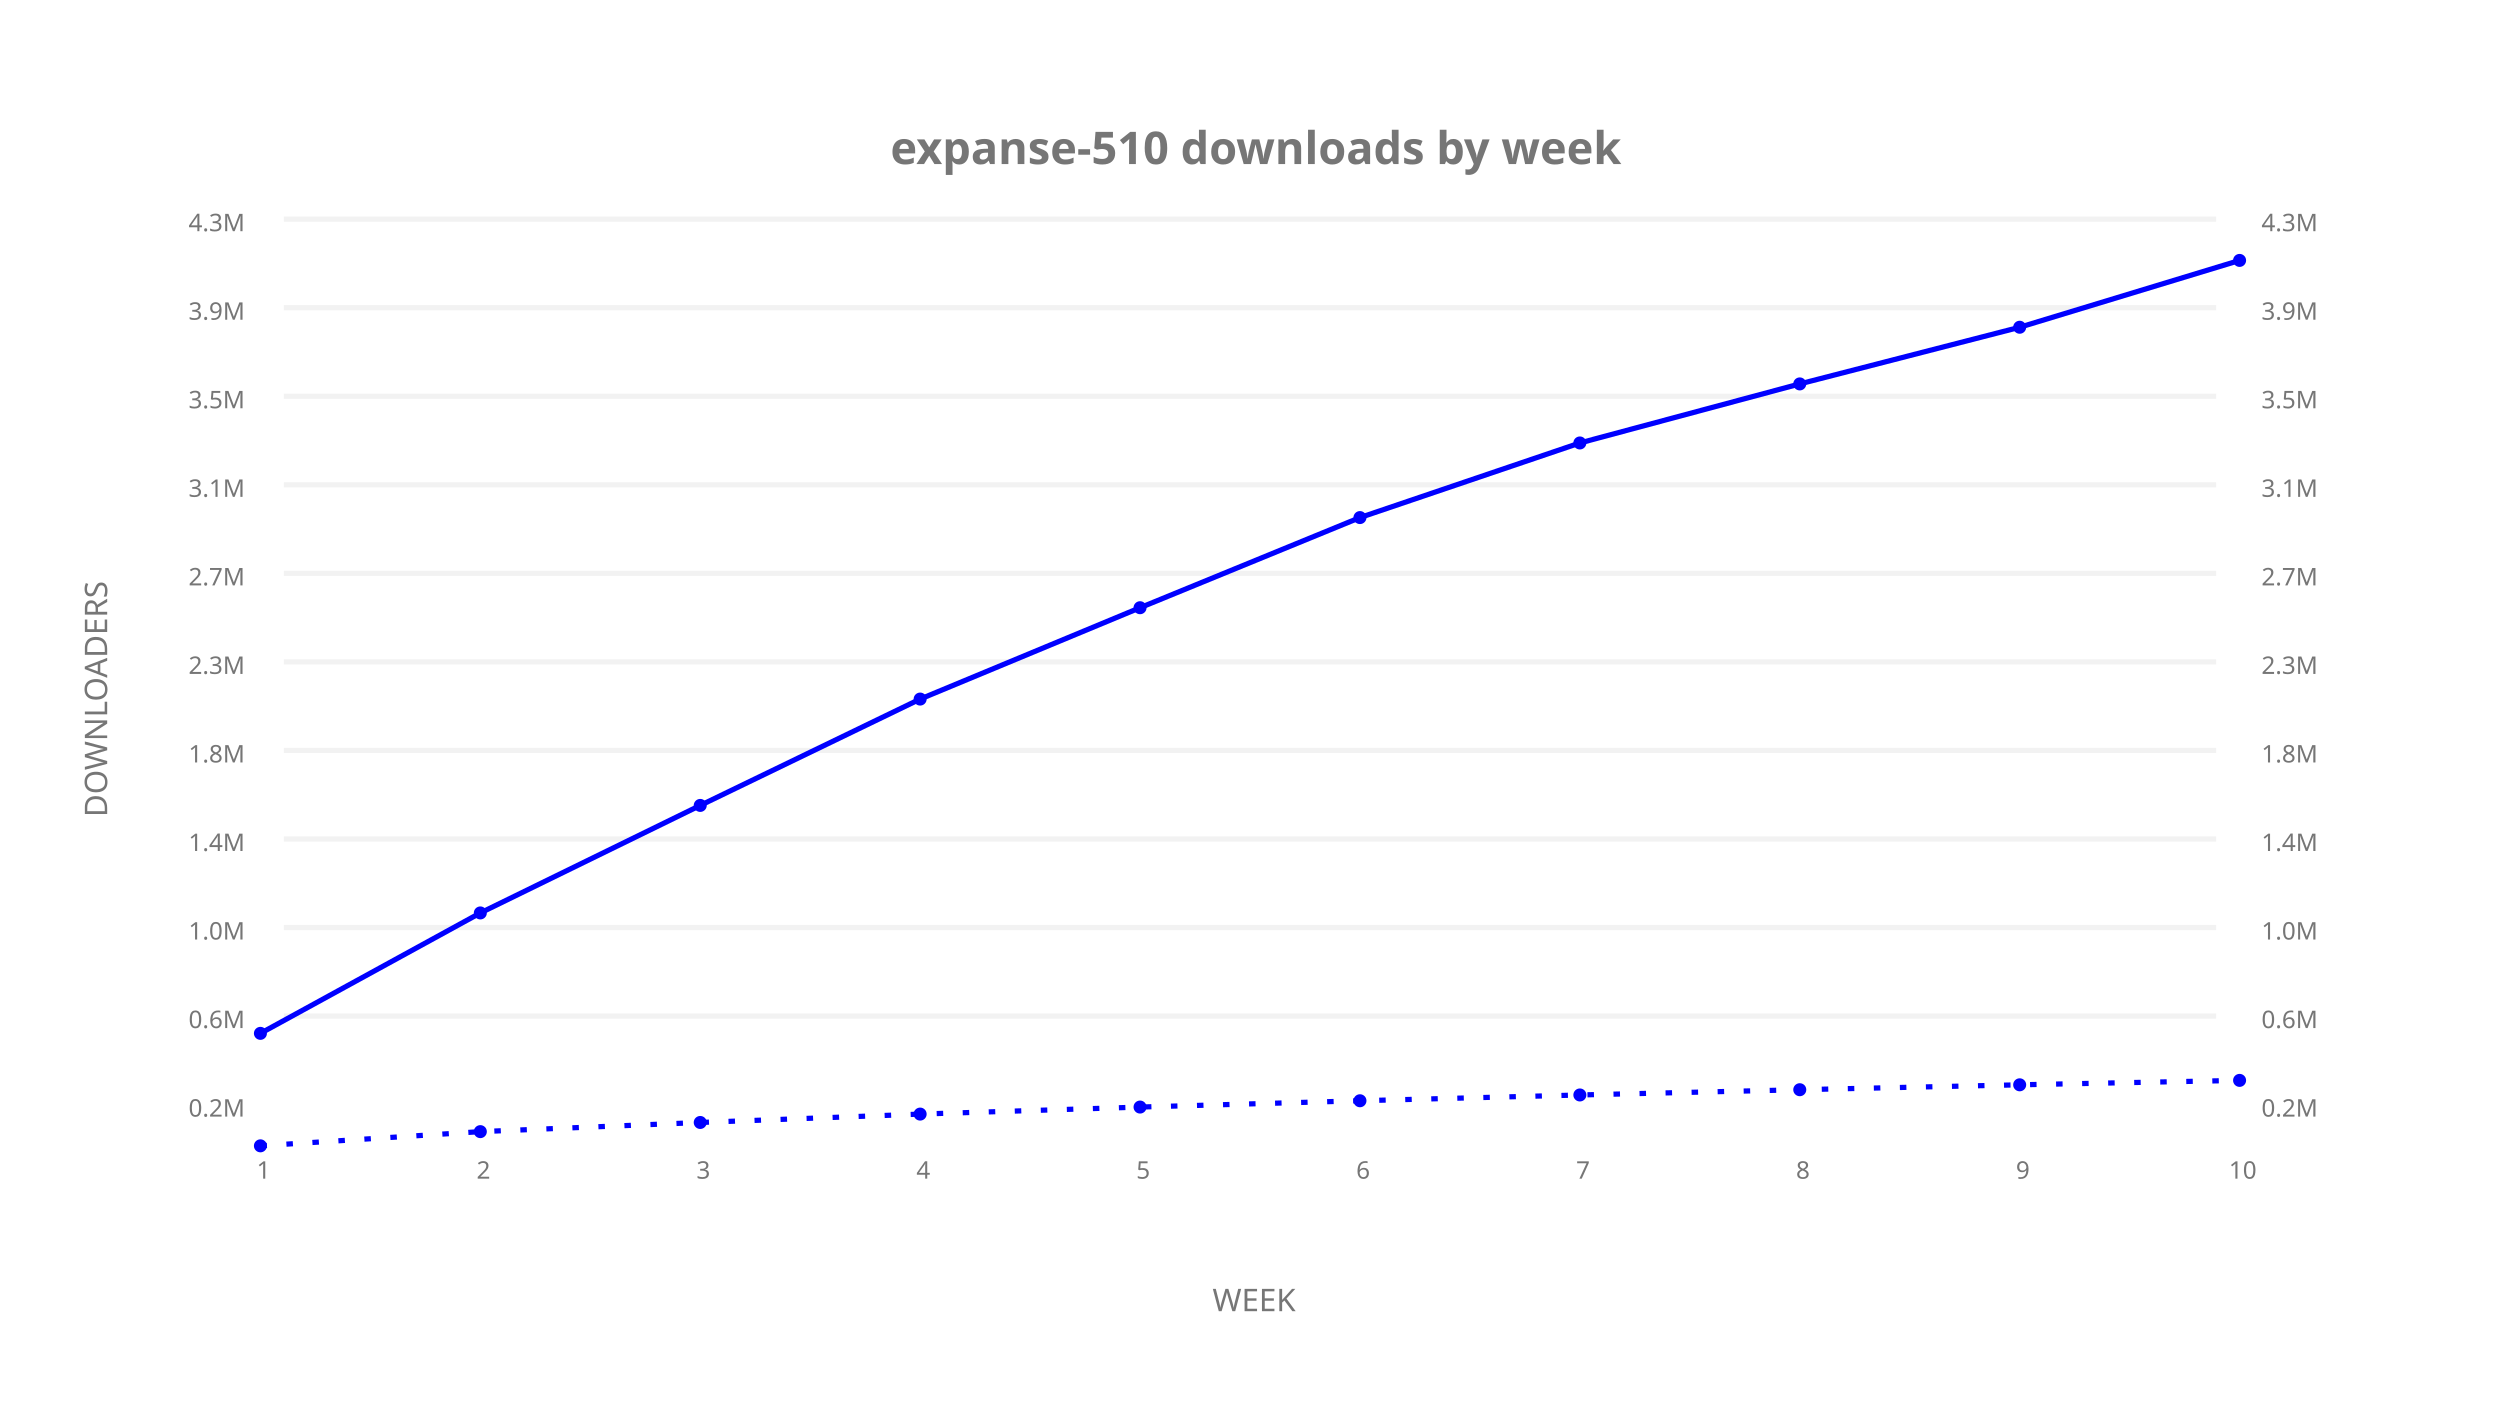
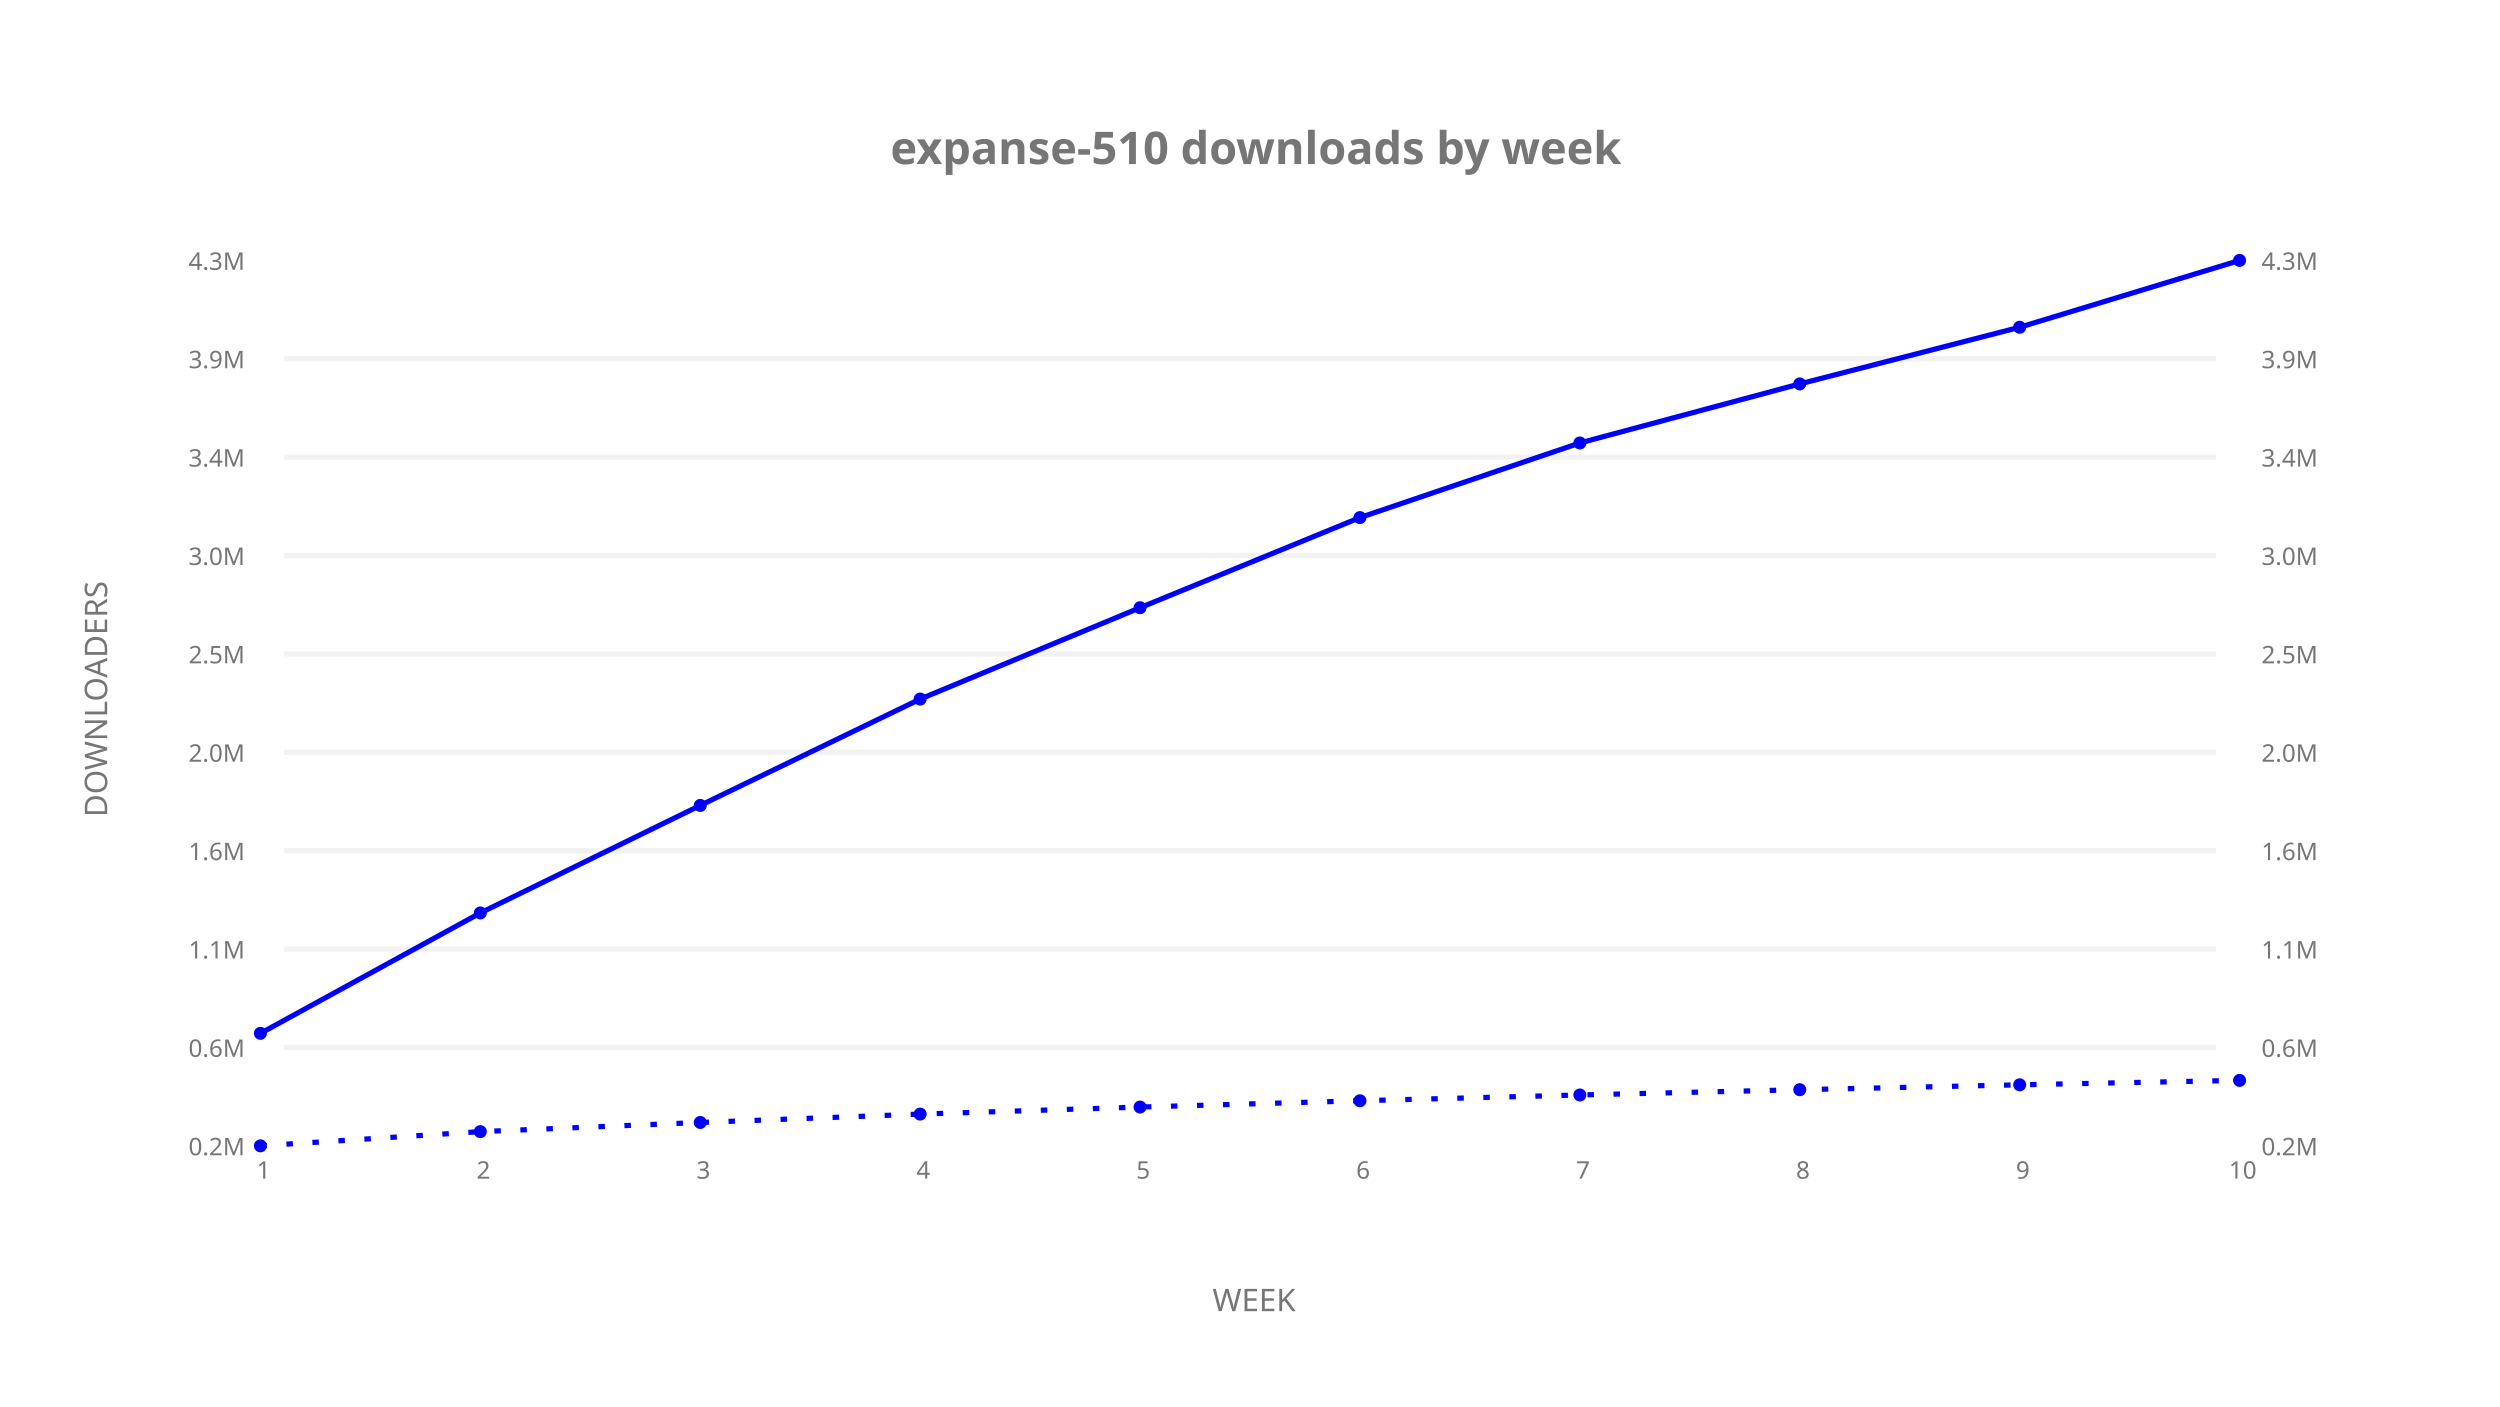
<svg xmlns="http://www.w3.org/2000/svg" xml:space="preserve" id="expanse-510-downloads-by-week-expanse-510-week" x="0px" y="0px" width="1920px" height="1080px" viewBox="0 0 1920 1080" enable-background="new 0 0 1920 1080" role="img">
  <g id="annotations">
    <text x="960" y="126" font-family="Atkinson Hyperlegible" font-size="26pt" text-anchor="middle" text-align="center" font-weight="600" font-style="normal" style="fill:rgb(118,118,118); fill-opacity:1; stroke:rgb(118,118,118); stroke-opacity:0; stroke-width:0.5"> expanse-510 downloads by week</text>
    <g id="axes-lines">
      <text x="960" y="1007" font-family="Atkinson Hyperlegible" font-size="18pt" text-anchor="middle" text-align="center" font-weight="500" font-style="normal" style="fill:rgb(118,118,118); fill-opacity:1; stroke:rgb(118,118,118); stroke-opacity:0; stroke-width:0.5"> WEEK</text>
      <text x="73" y="540" font-family="Atkinson Hyperlegible" font-size="18pt" text-anchor="middle" text-align="center" dominant-baseline="central" font-weight="500" font-style="normal" style="fill:rgb(118,118,118); fill-opacity:1; stroke:rgb(118,118,118); stroke-opacity:0; stroke-width:0.5" transform="rotate(-90,73,540)"> DOWNLOADERS</text>
    </g>
    <g id="tic-y-label-lines">
-       <line x1="218" y1="780.331" x2="1702" y2="780.331" style="fill:rgb(0,0,255); fill-opacity:0; stroke:rgb(242,242,242); stroke-opacity:1; stroke-width:4" />
-       <line x1="218" y1="712.331" x2="1702" y2="712.331" style="fill:rgb(0,0,255); fill-opacity:0; stroke:rgb(242,242,242); stroke-opacity:1; stroke-width:4" />
-       <line x1="218" y1="644.331" x2="1702" y2="644.331" style="fill:rgb(0,0,255); fill-opacity:0; stroke:rgb(242,242,242); stroke-opacity:1; stroke-width:4" />
-       <line x1="218" y1="576.331" x2="1702" y2="576.331" style="fill:rgb(0,0,255); fill-opacity:0; stroke:rgb(242,242,242); stroke-opacity:1; stroke-width:4" />
-       <line x1="218" y1="508.331" x2="1702" y2="508.331" style="fill:rgb(0,0,255); fill-opacity:0; stroke:rgb(242,242,242); stroke-opacity:1; stroke-width:4" />
-       <line x1="218" y1="440.331" x2="1702" y2="440.331" style="fill:rgb(0,0,255); fill-opacity:0; stroke:rgb(242,242,242); stroke-opacity:1; stroke-width:4" />
-       <line x1="218" y1="372.331" x2="1702" y2="372.331" style="fill:rgb(0,0,255); fill-opacity:0; stroke:rgb(242,242,242); stroke-opacity:1; stroke-width:4" />
-       <line x1="218" y1="304.331" x2="1702" y2="304.331" style="fill:rgb(0,0,255); fill-opacity:0; stroke:rgb(242,242,242); stroke-opacity:1; stroke-width:4" />
-       <line x1="218" y1="236.331" x2="1702" y2="236.331" style="fill:rgb(0,0,255); fill-opacity:0; stroke:rgb(242,242,242); stroke-opacity:1; stroke-width:4" />
-       <line x1="218" y1="168.331" x2="1702" y2="168.331" style="fill:rgb(0,0,255); fill-opacity:0; stroke:rgb(242,242,242); stroke-opacity:1; stroke-width:4" />
+       <line x1="218" y1="804.444" x2="1702" y2="804.444" style="fill:rgb(0,0,255); fill-opacity:0; stroke:rgb(242,242,242); stroke-opacity:1; stroke-width:4" />
+       <line x1="218" y1="728.889" x2="1702" y2="728.889" style="fill:rgb(0,0,255); fill-opacity:0; stroke:rgb(242,242,242); stroke-opacity:1; stroke-width:4" />
+       <line x1="218" y1="653.333" x2="1702" y2="653.333" style="fill:rgb(0,0,255); fill-opacity:0; stroke:rgb(242,242,242); stroke-opacity:1; stroke-width:4" />
+       <line x1="218" y1="577.778" x2="1702" y2="577.778" style="fill:rgb(0,0,255); fill-opacity:0; stroke:rgb(242,242,242); stroke-opacity:1; stroke-width:4" />
+       <line x1="218" y1="502.222" x2="1702" y2="502.222" style="fill:rgb(0,0,255); fill-opacity:0; stroke:rgb(242,242,242); stroke-opacity:1; stroke-width:4" />
+       <line x1="218" y1="426.667" x2="1702" y2="426.667" style="fill:rgb(0,0,255); fill-opacity:0; stroke:rgb(242,242,242); stroke-opacity:1; stroke-width:4" />
+       <line x1="218" y1="351.111" x2="1702" y2="351.111" style="fill:rgb(0,0,255); fill-opacity:0; stroke:rgb(242,242,242); stroke-opacity:1; stroke-width:4" />
+       <line x1="218" y1="275.556" x2="1702" y2="275.556" style="fill:rgb(0,0,255); fill-opacity:0; stroke:rgb(242,242,242); stroke-opacity:1; stroke-width:4" />
    </g>
    <g id="tic-x-labels">
      <text x="200" y="898" font-family="Atkinson Hyperlegible" font-size="14pt" text-anchor="middle" text-align="center" dominant-baseline="central" font-weight="400" font-style="normal" style="fill:rgb(118,118,118); fill-opacity:1; stroke:rgb(118,118,118); stroke-opacity:0; stroke-width:0.5"> 1</text>
      <text x="368.889" y="898" font-family="Atkinson Hyperlegible" font-size="14pt" text-anchor="middle" text-align="center" dominant-baseline="central" font-weight="400" font-style="normal" style="fill:rgb(118,118,118); fill-opacity:1; stroke:rgb(118,118,118); stroke-opacity:0; stroke-width:0.5"> 2</text>
      <text x="537.778" y="898" font-family="Atkinson Hyperlegible" font-size="14pt" text-anchor="middle" text-align="center" dominant-baseline="central" font-weight="400" font-style="normal" style="fill:rgb(118,118,118); fill-opacity:1; stroke:rgb(118,118,118); stroke-opacity:0; stroke-width:0.5"> 3</text>
      <text x="706.667" y="898" font-family="Atkinson Hyperlegible" font-size="14pt" text-anchor="middle" text-align="center" dominant-baseline="central" font-weight="400" font-style="normal" style="fill:rgb(118,118,118); fill-opacity:1; stroke:rgb(118,118,118); stroke-opacity:0; stroke-width:0.5"> 4</text>
      <text x="875.556" y="898" font-family="Atkinson Hyperlegible" font-size="14pt" text-anchor="middle" text-align="center" dominant-baseline="central" font-weight="400" font-style="normal" style="fill:rgb(118,118,118); fill-opacity:1; stroke:rgb(118,118,118); stroke-opacity:0; stroke-width:0.5"> 5</text>
      <text x="1044.444" y="898" font-family="Atkinson Hyperlegible" font-size="14pt" text-anchor="middle" text-align="center" dominant-baseline="central" font-weight="400" font-style="normal" style="fill:rgb(118,118,118); fill-opacity:1; stroke:rgb(118,118,118); stroke-opacity:0; stroke-width:0.5"> 6</text>
      <text x="1213.333" y="898" font-family="Atkinson Hyperlegible" font-size="14pt" text-anchor="middle" text-align="center" dominant-baseline="central" font-weight="400" font-style="normal" style="fill:rgb(118,118,118); fill-opacity:1; stroke:rgb(118,118,118); stroke-opacity:0; stroke-width:0.5"> 7</text>
      <text x="1382.222" y="898" font-family="Atkinson Hyperlegible" font-size="14pt" text-anchor="middle" text-align="center" dominant-baseline="central" font-weight="400" font-style="normal" style="fill:rgb(118,118,118); fill-opacity:1; stroke:rgb(118,118,118); stroke-opacity:0; stroke-width:0.5"> 8</text>
      <text x="1551.111" y="898" font-family="Atkinson Hyperlegible" font-size="14pt" text-anchor="middle" text-align="center" dominant-baseline="central" font-weight="400" font-style="normal" style="fill:rgb(118,118,118); fill-opacity:1; stroke:rgb(118,118,118); stroke-opacity:0; stroke-width:0.5"> 9</text>
      <text x="1720" y="898" font-family="Atkinson Hyperlegible" font-size="14pt" text-anchor="middle" text-align="center" dominant-baseline="central" font-weight="400" font-style="normal" style="fill:rgb(118,118,118); fill-opacity:1; stroke:rgb(118,118,118); stroke-opacity:0; stroke-width:0.5"> 10</text>
    </g>
    <g id="tic-y-labels">
-       <text x="164" y="850.331" font-family="Atkinson Hyperlegible" font-size="14pt" text-anchor="middle" text-align="center" dominant-baseline="central" font-weight="400" font-style="normal" style="fill:rgb(118,118,118); fill-opacity:1; stroke:rgb(118,118,118); stroke-opacity:0; stroke-width:0.5"> 0.2M</text>
-       <text x="1756" y="850.331" font-family="Atkinson Hyperlegible" font-size="14pt" text-anchor="middle" text-align="center" dominant-baseline="central" font-weight="400" font-style="normal" style="fill:rgb(118,118,118); fill-opacity:1; stroke:rgb(118,118,118); stroke-opacity:0; stroke-width:0.5"> 0.2M</text>
-       <text x="164" y="782.331" font-family="Atkinson Hyperlegible" font-size="14pt" text-anchor="middle" text-align="center" dominant-baseline="central" font-weight="400" font-style="normal" style="fill:rgb(118,118,118); fill-opacity:1; stroke:rgb(118,118,118); stroke-opacity:0; stroke-width:0.5"> 0.6M</text>
-       <text x="1756" y="782.331" font-family="Atkinson Hyperlegible" font-size="14pt" text-anchor="middle" text-align="center" dominant-baseline="central" font-weight="400" font-style="normal" style="fill:rgb(118,118,118); fill-opacity:1; stroke:rgb(118,118,118); stroke-opacity:0; stroke-width:0.5"> 0.6M</text>
-       <text x="164" y="714.331" font-family="Atkinson Hyperlegible" font-size="14pt" text-anchor="middle" text-align="center" dominant-baseline="central" font-weight="400" font-style="normal" style="fill:rgb(118,118,118); fill-opacity:1; stroke:rgb(118,118,118); stroke-opacity:0; stroke-width:0.5"> 1.0M</text>
-       <text x="1756" y="714.331" font-family="Atkinson Hyperlegible" font-size="14pt" text-anchor="middle" text-align="center" dominant-baseline="central" font-weight="400" font-style="normal" style="fill:rgb(118,118,118); fill-opacity:1; stroke:rgb(118,118,118); stroke-opacity:0; stroke-width:0.5"> 1.0M</text>
-       <text x="164" y="646.331" font-family="Atkinson Hyperlegible" font-size="14pt" text-anchor="middle" text-align="center" dominant-baseline="central" font-weight="400" font-style="normal" style="fill:rgb(118,118,118); fill-opacity:1; stroke:rgb(118,118,118); stroke-opacity:0; stroke-width:0.5"> 1.4M</text>
-       <text x="1756" y="646.331" font-family="Atkinson Hyperlegible" font-size="14pt" text-anchor="middle" text-align="center" dominant-baseline="central" font-weight="400" font-style="normal" style="fill:rgb(118,118,118); fill-opacity:1; stroke:rgb(118,118,118); stroke-opacity:0; stroke-width:0.5"> 1.4M</text>
-       <text x="164" y="578.331" font-family="Atkinson Hyperlegible" font-size="14pt" text-anchor="middle" text-align="center" dominant-baseline="central" font-weight="400" font-style="normal" style="fill:rgb(118,118,118); fill-opacity:1; stroke:rgb(118,118,118); stroke-opacity:0; stroke-width:0.5"> 1.8M</text>
-       <text x="1756" y="578.331" font-family="Atkinson Hyperlegible" font-size="14pt" text-anchor="middle" text-align="center" dominant-baseline="central" font-weight="400" font-style="normal" style="fill:rgb(118,118,118); fill-opacity:1; stroke:rgb(118,118,118); stroke-opacity:0; stroke-width:0.5"> 1.8M</text>
-       <text x="164" y="510.331" font-family="Atkinson Hyperlegible" font-size="14pt" text-anchor="middle" text-align="center" dominant-baseline="central" font-weight="400" font-style="normal" style="fill:rgb(118,118,118); fill-opacity:1; stroke:rgb(118,118,118); stroke-opacity:0; stroke-width:0.5"> 2.3M</text>
-       <text x="1756" y="510.331" font-family="Atkinson Hyperlegible" font-size="14pt" text-anchor="middle" text-align="center" dominant-baseline="central" font-weight="400" font-style="normal" style="fill:rgb(118,118,118); fill-opacity:1; stroke:rgb(118,118,118); stroke-opacity:0; stroke-width:0.5"> 2.3M</text>
-       <text x="164" y="442.331" font-family="Atkinson Hyperlegible" font-size="14pt" text-anchor="middle" text-align="center" dominant-baseline="central" font-weight="400" font-style="normal" style="fill:rgb(118,118,118); fill-opacity:1; stroke:rgb(118,118,118); stroke-opacity:0; stroke-width:0.5"> 2.7M</text>
-       <text x="1756" y="442.331" font-family="Atkinson Hyperlegible" font-size="14pt" text-anchor="middle" text-align="center" dominant-baseline="central" font-weight="400" font-style="normal" style="fill:rgb(118,118,118); fill-opacity:1; stroke:rgb(118,118,118); stroke-opacity:0; stroke-width:0.5"> 2.7M</text>
-       <text x="164" y="374.331" font-family="Atkinson Hyperlegible" font-size="14pt" text-anchor="middle" text-align="center" dominant-baseline="central" font-weight="400" font-style="normal" style="fill:rgb(118,118,118); fill-opacity:1; stroke:rgb(118,118,118); stroke-opacity:0; stroke-width:0.5"> 3.1M</text>
-       <text x="1756" y="374.331" font-family="Atkinson Hyperlegible" font-size="14pt" text-anchor="middle" text-align="center" dominant-baseline="central" font-weight="400" font-style="normal" style="fill:rgb(118,118,118); fill-opacity:1; stroke:rgb(118,118,118); stroke-opacity:0; stroke-width:0.5"> 3.1M</text>
-       <text x="164" y="306.331" font-family="Atkinson Hyperlegible" font-size="14pt" text-anchor="middle" text-align="center" dominant-baseline="central" font-weight="400" font-style="normal" style="fill:rgb(118,118,118); fill-opacity:1; stroke:rgb(118,118,118); stroke-opacity:0; stroke-width:0.5"> 3.5M</text>
-       <text x="1756" y="306.331" font-family="Atkinson Hyperlegible" font-size="14pt" text-anchor="middle" text-align="center" dominant-baseline="central" font-weight="400" font-style="normal" style="fill:rgb(118,118,118); fill-opacity:1; stroke:rgb(118,118,118); stroke-opacity:0; stroke-width:0.5"> 3.5M</text>
-       <text x="164" y="238.331" font-family="Atkinson Hyperlegible" font-size="14pt" text-anchor="middle" text-align="center" dominant-baseline="central" font-weight="400" font-style="normal" style="fill:rgb(118,118,118); fill-opacity:1; stroke:rgb(118,118,118); stroke-opacity:0; stroke-width:0.5"> 3.9M</text>
-       <text x="1756" y="238.331" font-family="Atkinson Hyperlegible" font-size="14pt" text-anchor="middle" text-align="center" dominant-baseline="central" font-weight="400" font-style="normal" style="fill:rgb(118,118,118); fill-opacity:1; stroke:rgb(118,118,118); stroke-opacity:0; stroke-width:0.5"> 3.9M</text>
-       <text x="164" y="170.331" font-family="Atkinson Hyperlegible" font-size="14pt" text-anchor="middle" text-align="center" dominant-baseline="central" font-weight="400" font-style="normal" style="fill:rgb(118,118,118); fill-opacity:1; stroke:rgb(118,118,118); stroke-opacity:0; stroke-width:0.5"> 4.3M</text>
-       <text x="1756" y="170.331" font-family="Atkinson Hyperlegible" font-size="14pt" text-anchor="middle" text-align="center" dominant-baseline="central" font-weight="400" font-style="normal" style="fill:rgb(118,118,118); fill-opacity:1; stroke:rgb(118,118,118); stroke-opacity:0; stroke-width:0.5"> 4.3M</text>
+       <text x="164" y="880" font-family="Atkinson Hyperlegible" font-size="14pt" text-anchor="middle" text-align="center" dominant-baseline="central" font-weight="400" font-style="normal" style="fill:rgb(118,118,118); fill-opacity:1; stroke:rgb(118,118,118); stroke-opacity:0; stroke-width:0.5"> 0.2M</text>
+       <text x="1756" y="880" font-family="Atkinson Hyperlegible" font-size="14pt" text-anchor="middle" text-align="center" dominant-baseline="central" font-weight="400" font-style="normal" style="fill:rgb(118,118,118); fill-opacity:1; stroke:rgb(118,118,118); stroke-opacity:0; stroke-width:0.5"> 0.2M</text>
+       <text x="164" y="804.444" font-family="Atkinson Hyperlegible" font-size="14pt" text-anchor="middle" text-align="center" dominant-baseline="central" font-weight="400" font-style="normal" style="fill:rgb(118,118,118); fill-opacity:1; stroke:rgb(118,118,118); stroke-opacity:0; stroke-width:0.5"> 0.6M</text>
+       <text x="1756" y="804.444" font-family="Atkinson Hyperlegible" font-size="14pt" text-anchor="middle" text-align="center" dominant-baseline="central" font-weight="400" font-style="normal" style="fill:rgb(118,118,118); fill-opacity:1; stroke:rgb(118,118,118); stroke-opacity:0; stroke-width:0.5"> 0.6M</text>
+       <text x="164" y="728.889" font-family="Atkinson Hyperlegible" font-size="14pt" text-anchor="middle" text-align="center" dominant-baseline="central" font-weight="400" font-style="normal" style="fill:rgb(118,118,118); fill-opacity:1; stroke:rgb(118,118,118); stroke-opacity:0; stroke-width:0.5"> 1.1M</text>
+       <text x="1756" y="728.889" font-family="Atkinson Hyperlegible" font-size="14pt" text-anchor="middle" text-align="center" dominant-baseline="central" font-weight="400" font-style="normal" style="fill:rgb(118,118,118); fill-opacity:1; stroke:rgb(118,118,118); stroke-opacity:0; stroke-width:0.5"> 1.1M</text>
+       <text x="164" y="653.333" font-family="Atkinson Hyperlegible" font-size="14pt" text-anchor="middle" text-align="center" dominant-baseline="central" font-weight="400" font-style="normal" style="fill:rgb(118,118,118); fill-opacity:1; stroke:rgb(118,118,118); stroke-opacity:0; stroke-width:0.5"> 1.6M</text>
+       <text x="1756" y="653.333" font-family="Atkinson Hyperlegible" font-size="14pt" text-anchor="middle" text-align="center" dominant-baseline="central" font-weight="400" font-style="normal" style="fill:rgb(118,118,118); fill-opacity:1; stroke:rgb(118,118,118); stroke-opacity:0; stroke-width:0.5"> 1.6M</text>
+       <text x="164" y="577.778" font-family="Atkinson Hyperlegible" font-size="14pt" text-anchor="middle" text-align="center" dominant-baseline="central" font-weight="400" font-style="normal" style="fill:rgb(118,118,118); fill-opacity:1; stroke:rgb(118,118,118); stroke-opacity:0; stroke-width:0.5"> 2.0M</text>
+       <text x="1756" y="577.778" font-family="Atkinson Hyperlegible" font-size="14pt" text-anchor="middle" text-align="center" dominant-baseline="central" font-weight="400" font-style="normal" style="fill:rgb(118,118,118); fill-opacity:1; stroke:rgb(118,118,118); stroke-opacity:0; stroke-width:0.5"> 2.0M</text>
+       <text x="164" y="502.222" font-family="Atkinson Hyperlegible" font-size="14pt" text-anchor="middle" text-align="center" dominant-baseline="central" font-weight="400" font-style="normal" style="fill:rgb(118,118,118); fill-opacity:1; stroke:rgb(118,118,118); stroke-opacity:0; stroke-width:0.5"> 2.5M</text>
+       <text x="1756" y="502.222" font-family="Atkinson Hyperlegible" font-size="14pt" text-anchor="middle" text-align="center" dominant-baseline="central" font-weight="400" font-style="normal" style="fill:rgb(118,118,118); fill-opacity:1; stroke:rgb(118,118,118); stroke-opacity:0; stroke-width:0.5"> 2.5M</text>
+       <text x="164" y="426.667" font-family="Atkinson Hyperlegible" font-size="14pt" text-anchor="middle" text-align="center" dominant-baseline="central" font-weight="400" font-style="normal" style="fill:rgb(118,118,118); fill-opacity:1; stroke:rgb(118,118,118); stroke-opacity:0; stroke-width:0.5"> 3.0M</text>
+       <text x="1756" y="426.667" font-family="Atkinson Hyperlegible" font-size="14pt" text-anchor="middle" text-align="center" dominant-baseline="central" font-weight="400" font-style="normal" style="fill:rgb(118,118,118); fill-opacity:1; stroke:rgb(118,118,118); stroke-opacity:0; stroke-width:0.5"> 3.0M</text>
+       <text x="164" y="351.111" font-family="Atkinson Hyperlegible" font-size="14pt" text-anchor="middle" text-align="center" dominant-baseline="central" font-weight="400" font-style="normal" style="fill:rgb(118,118,118); fill-opacity:1; stroke:rgb(118,118,118); stroke-opacity:0; stroke-width:0.5"> 3.4M</text>
+       <text x="1756" y="351.111" font-family="Atkinson Hyperlegible" font-size="14pt" text-anchor="middle" text-align="center" dominant-baseline="central" font-weight="400" font-style="normal" style="fill:rgb(118,118,118); fill-opacity:1; stroke:rgb(118,118,118); stroke-opacity:0; stroke-width:0.5"> 3.4M</text>
+       <text x="164" y="275.556" font-family="Atkinson Hyperlegible" font-size="14pt" text-anchor="middle" text-align="center" dominant-baseline="central" font-weight="400" font-style="normal" style="fill:rgb(118,118,118); fill-opacity:1; stroke:rgb(118,118,118); stroke-opacity:0; stroke-width:0.5"> 3.9M</text>
+       <text x="1756" y="275.556" font-family="Atkinson Hyperlegible" font-size="14pt" text-anchor="middle" text-align="center" dominant-baseline="central" font-weight="400" font-style="normal" style="fill:rgb(118,118,118); fill-opacity:1; stroke:rgb(118,118,118); stroke-opacity:0; stroke-width:0.5"> 3.9M</text>
+       <text x="164" y="200" font-family="Atkinson Hyperlegible" font-size="14pt" text-anchor="middle" text-align="center" dominant-baseline="central" font-weight="400" font-style="normal" style="fill:rgb(118,118,118); fill-opacity:1; stroke:rgb(118,118,118); stroke-opacity:0; stroke-width:0.5"> 4.3M</text>
+       <text x="1756" y="200" font-family="Atkinson Hyperlegible" font-size="14pt" text-anchor="middle" text-align="center" dominant-baseline="central" font-weight="400" font-style="normal" style="fill:rgb(118,118,118); fill-opacity:1; stroke:rgb(118,118,118); stroke-opacity:0; stroke-width:0.5"> 4.3M</text>
    </g>
  </g>
  <g id="polyline-expanse-510 downloads by week">
    <polyline points="200,793.62 368.889,701.138 537.778,618.564 706.667,536.889 875.556,466.727 1044.44,397.498 1213.33,340.194 1382.22,294.844 1551.11,251.325 1720,200 " style="fill:rgb(0,0,255); fill-opacity:0; stroke:rgb(0,0,255); stroke-opacity:1; stroke-width:4" />
  </g>
  <g id="markers-expanse-510 downloads by week">
    <circle cx="200" cy="793.62" r="5" style="fill:rgb(0,0,255); fill-opacity:1; stroke:rgb(0,0,255); stroke-opacity:0; stroke-width:4">
</circle>
    <circle cx="368.889" cy="701.138" r="5" style="fill:rgb(0,0,255); fill-opacity:1; stroke:rgb(0,0,255); stroke-opacity:0; stroke-width:4">
</circle>
    <circle cx="537.778" cy="618.564" r="5" style="fill:rgb(0,0,255); fill-opacity:1; stroke:rgb(0,0,255); stroke-opacity:0; stroke-width:4">
</circle>
    <circle cx="706.667" cy="536.889" r="5" style="fill:rgb(0,0,255); fill-opacity:1; stroke:rgb(0,0,255); stroke-opacity:0; stroke-width:4">
</circle>
    <circle cx="875.556" cy="466.727" r="5" style="fill:rgb(0,0,255); fill-opacity:1; stroke:rgb(0,0,255); stroke-opacity:0; stroke-width:4">
</circle>
    <circle cx="1044.444" cy="397.498" r="5" style="fill:rgb(0,0,255); fill-opacity:1; stroke:rgb(0,0,255); stroke-opacity:0; stroke-width:4">
</circle>
    <circle cx="1213.333" cy="340.194" r="5" style="fill:rgb(0,0,255); fill-opacity:1; stroke:rgb(0,0,255); stroke-opacity:0; stroke-width:4">
</circle>
    <circle cx="1382.222" cy="294.844" r="5" style="fill:rgb(0,0,255); fill-opacity:1; stroke:rgb(0,0,255); stroke-opacity:0; stroke-width:4">
</circle>
    <circle cx="1551.111" cy="251.325" r="5" style="fill:rgb(0,0,255); fill-opacity:1; stroke:rgb(0,0,255); stroke-opacity:0; stroke-width:4">
</circle>
    <circle cx="1720" cy="200" r="5" style="fill:rgb(0,0,255); fill-opacity:1; stroke:rgb(0,0,255); stroke-opacity:0; stroke-width:4">
</circle>
  </g>
  <g id="polyline-expanse-510 downloads by week uploaders">
    <polyline points="200,880 368.889,869.096 537.778,862.057 706.667,855.624 875.556,850.223 1044.44,845.38 1213.33,840.935 1382.22,836.902 1551.11,833.133 1720,829.737 " stroke-dasharray="5 15" style="fill:rgb(0,0,255); fill-opacity:0; stroke:rgb(0,0,255); stroke-opacity:1; stroke-width:4" />
  </g>
  <g id="markers-expanse-510 downloads by week uploaders">
    <circle cx="200" cy="880" r="5" style="fill:rgb(0,0,255); fill-opacity:1; stroke:rgb(0,0,255); stroke-opacity:0; stroke-width:4">
</circle>
    <circle cx="368.889" cy="869.096" r="5" style="fill:rgb(0,0,255); fill-opacity:1; stroke:rgb(0,0,255); stroke-opacity:0; stroke-width:4">
</circle>
    <circle cx="537.778" cy="862.057" r="5" style="fill:rgb(0,0,255); fill-opacity:1; stroke:rgb(0,0,255); stroke-opacity:0; stroke-width:4">
</circle>
    <circle cx="706.667" cy="855.624" r="5" style="fill:rgb(0,0,255); fill-opacity:1; stroke:rgb(0,0,255); stroke-opacity:0; stroke-width:4">
</circle>
    <circle cx="875.556" cy="850.223" r="5" style="fill:rgb(0,0,255); fill-opacity:1; stroke:rgb(0,0,255); stroke-opacity:0; stroke-width:4">
</circle>
    <circle cx="1044.444" cy="845.38" r="5" style="fill:rgb(0,0,255); fill-opacity:1; stroke:rgb(0,0,255); stroke-opacity:0; stroke-width:4">
</circle>
    <circle cx="1213.333" cy="840.935" r="5" style="fill:rgb(0,0,255); fill-opacity:1; stroke:rgb(0,0,255); stroke-opacity:0; stroke-width:4">
</circle>
    <circle cx="1382.222" cy="836.902" r="5" style="fill:rgb(0,0,255); fill-opacity:1; stroke:rgb(0,0,255); stroke-opacity:0; stroke-width:4">
</circle>
    <circle cx="1551.111" cy="833.133" r="5" style="fill:rgb(0,0,255); fill-opacity:1; stroke:rgb(0,0,255); stroke-opacity:0; stroke-width:4">
</circle>
    <circle cx="1720" cy="829.737" r="5" style="fill:rgb(0,0,255); fill-opacity:1; stroke:rgb(0,0,255); stroke-opacity:0; stroke-width:4">
</circle>
  </g>
</svg>
